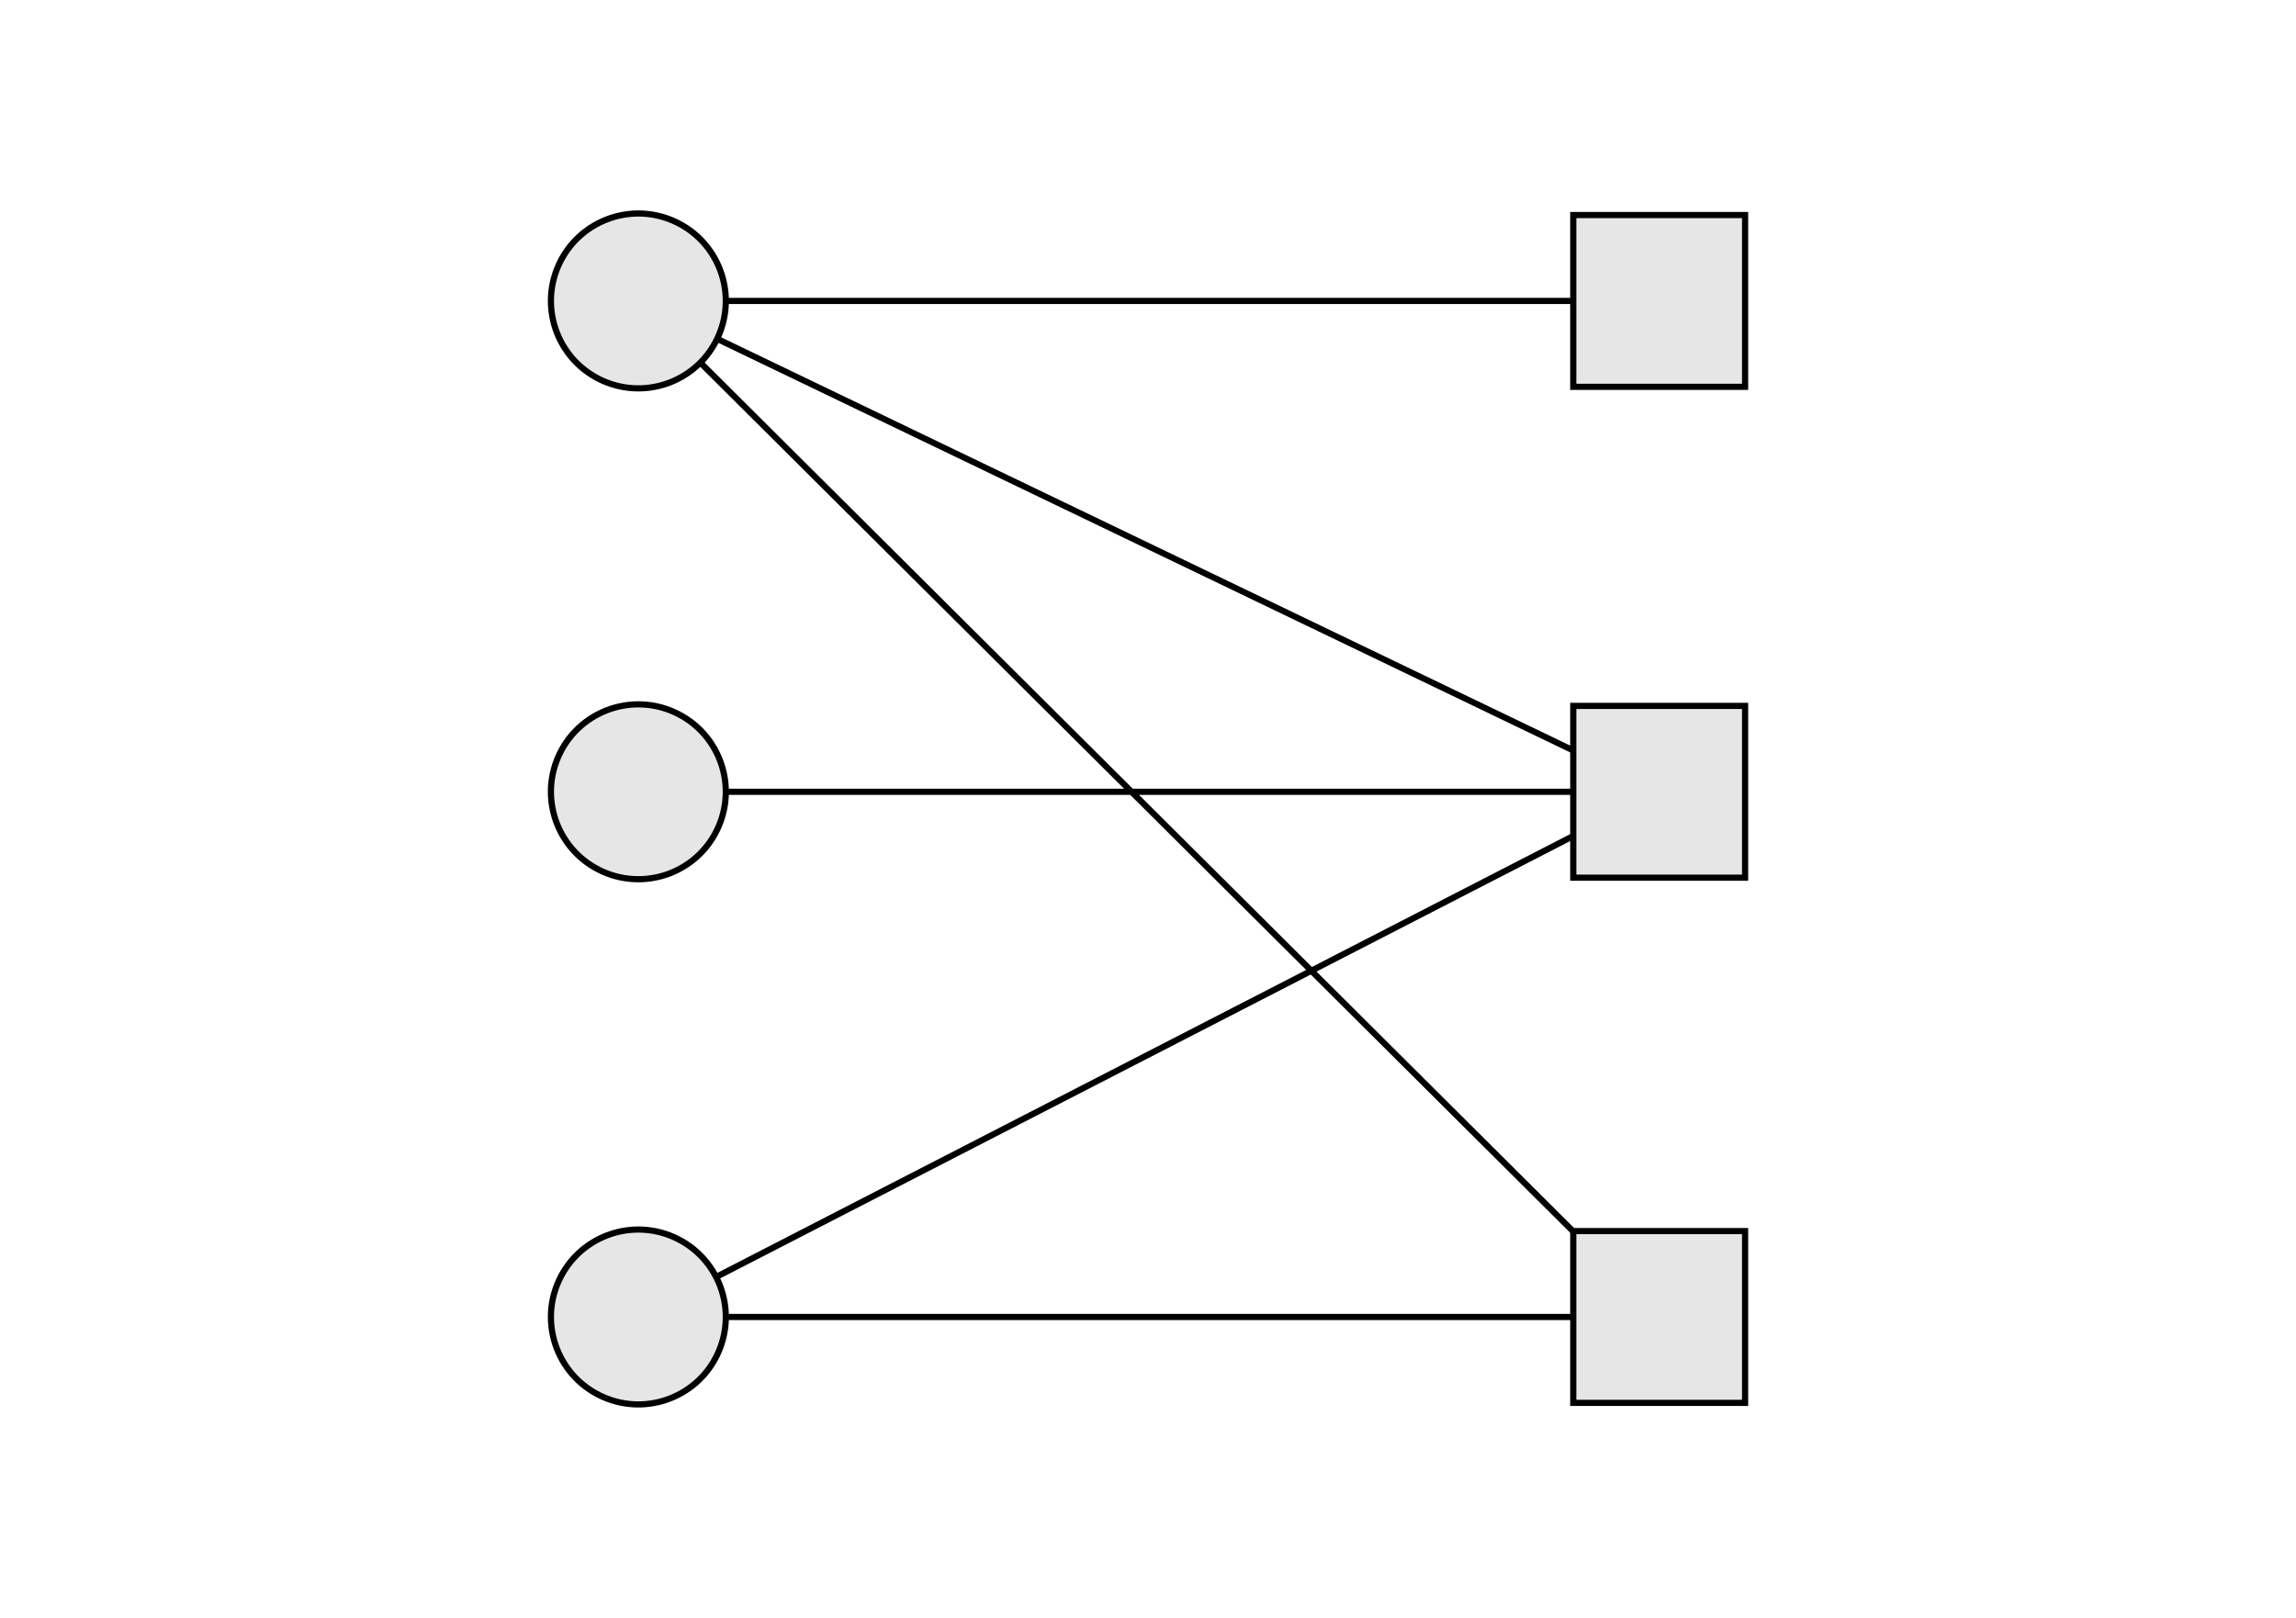
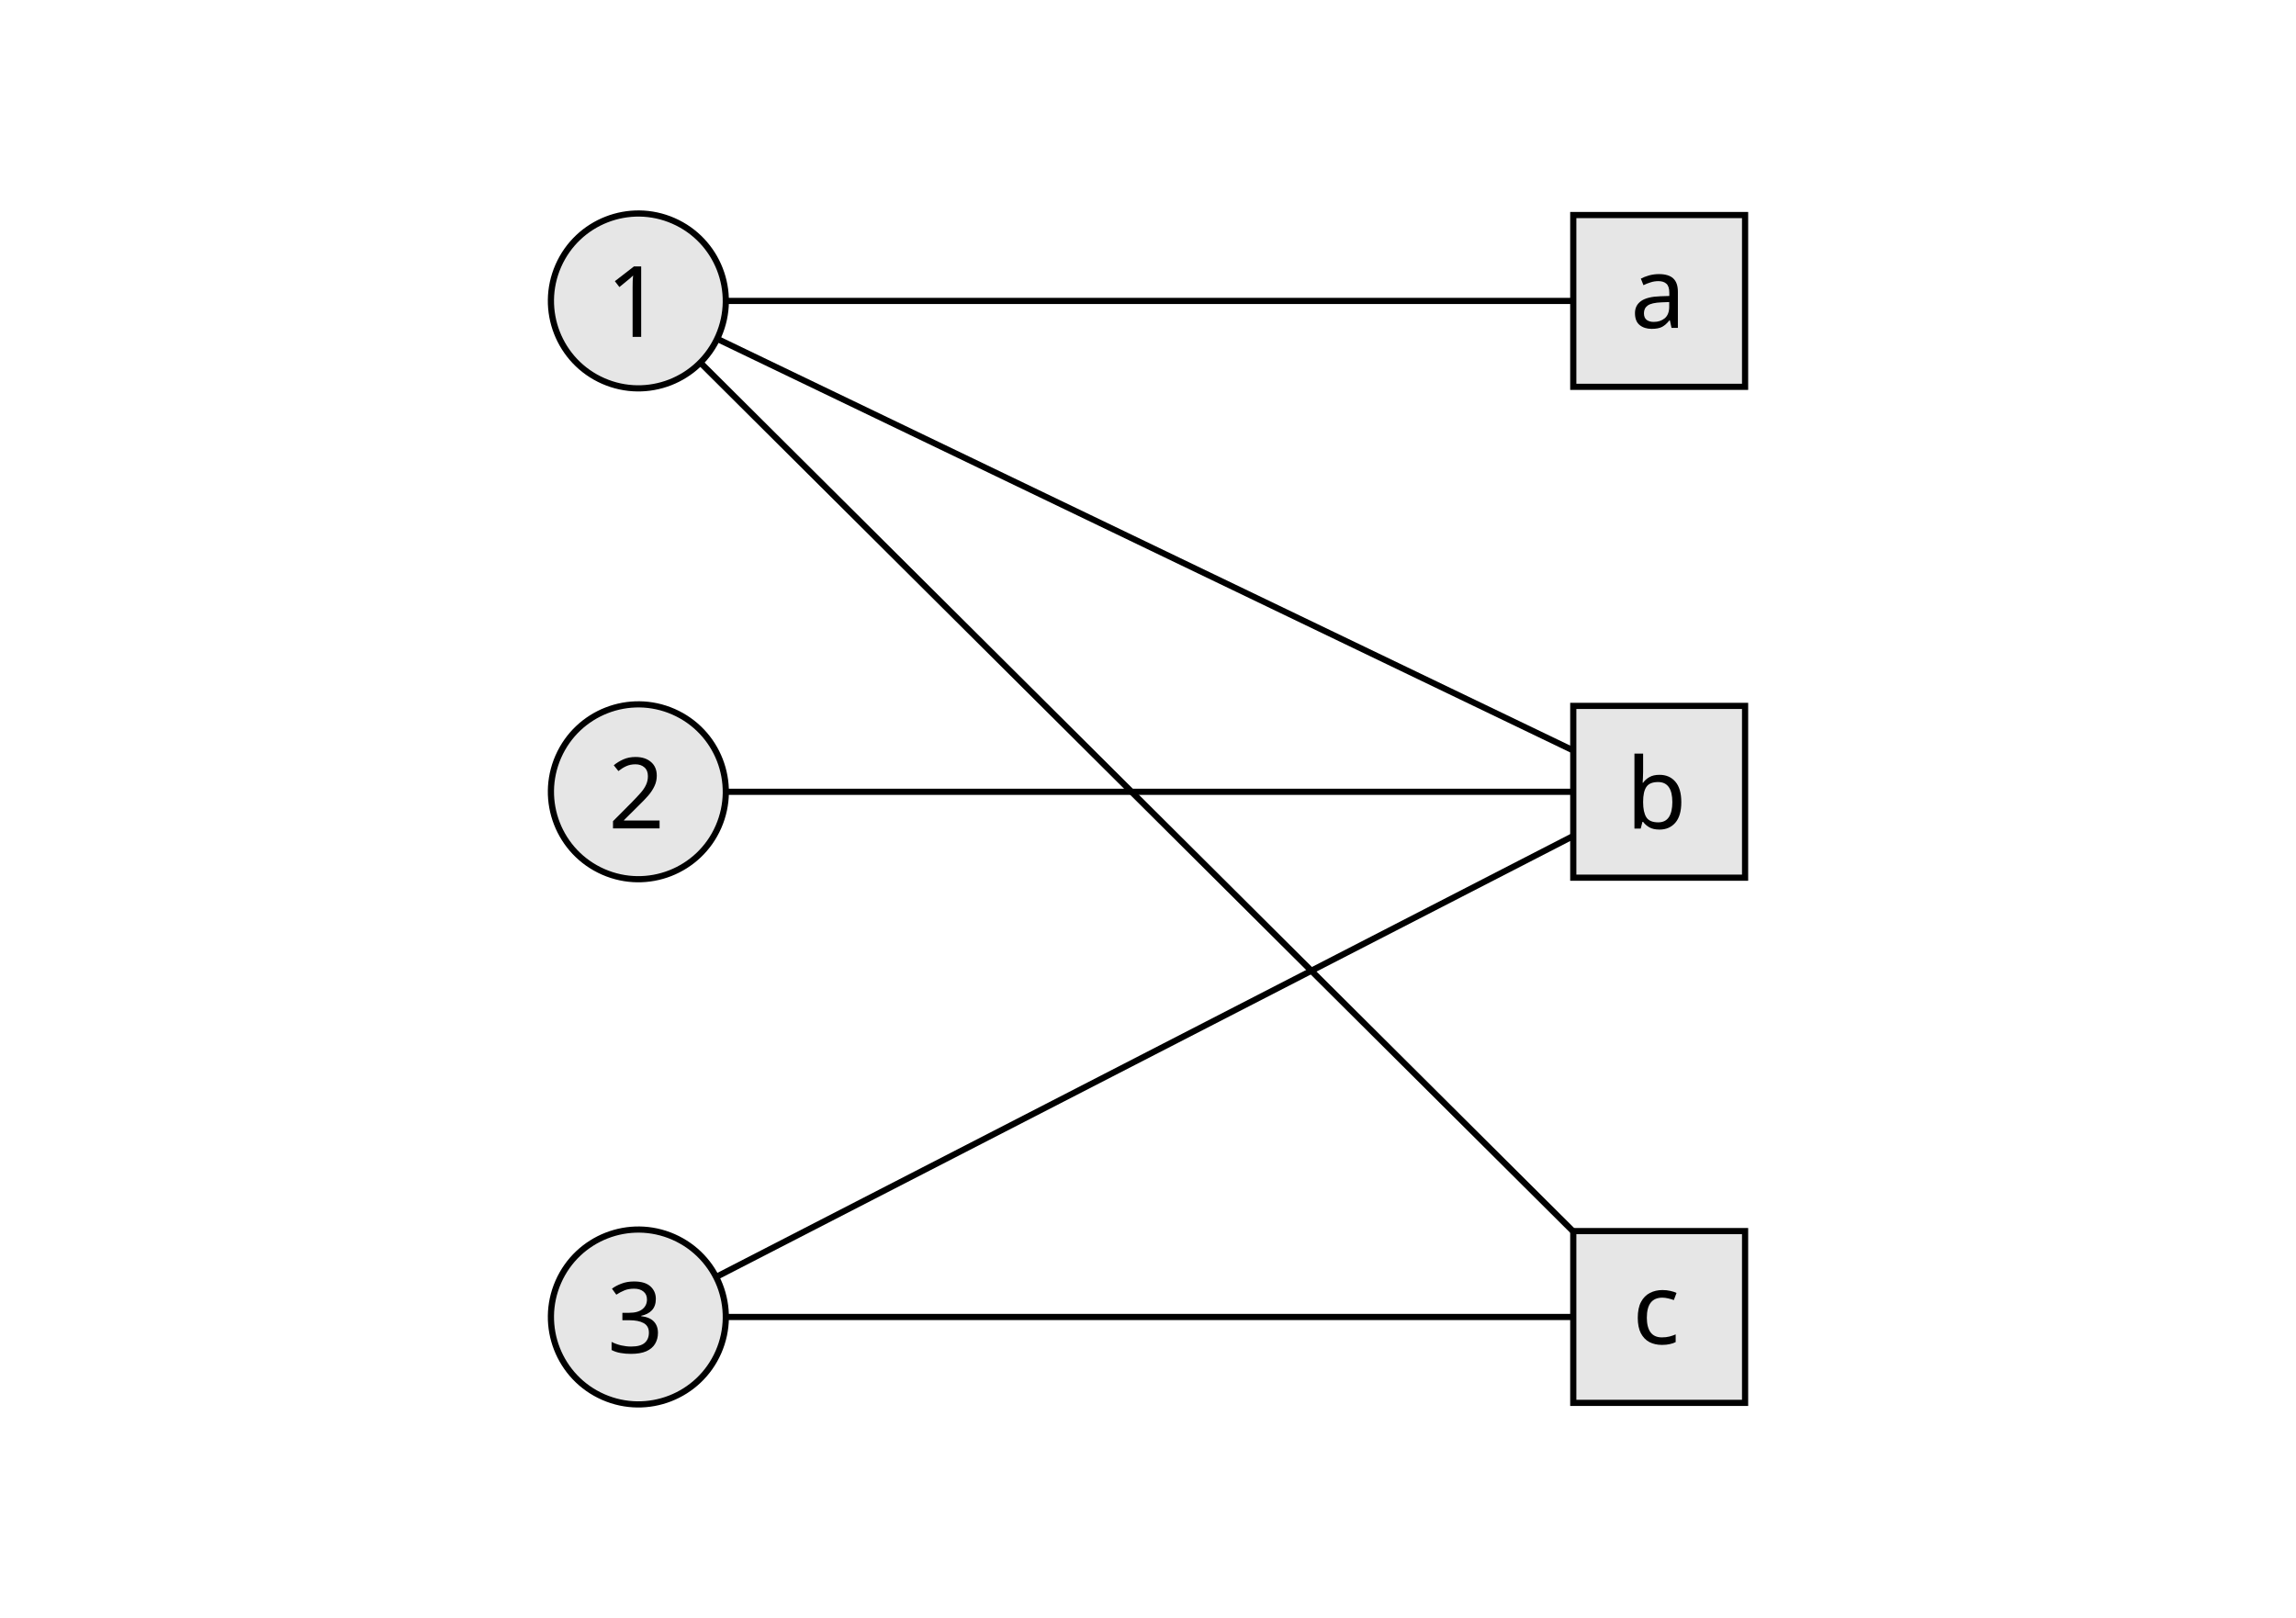
<svg xmlns="http://www.w3.org/2000/svg" width="372.047" height="262.205" id="svg2" version="1.1">
  <defs id="defs4" />
  <g id="layer1" transform="translate(0,-790.1574)">
    <path style="fill:none;stroke:#000000;stroke-width:1px;stroke-linecap:butt;stroke-linejoin:miter;stroke-opacity:1" d="M 0,0 0,0" id="path4362" transform="translate(0,790.1574)" />
    <rect style="fill:#e6e6e6;fill-opacity:1;stroke:#000000;stroke-width:1;stroke-miterlimit:4;stroke-opacity:1;stroke-dasharray:none;stroke-dashoffset:0" id="rect4284-96" width="27.841" height="27.841" x="254.935" y="825.007" />
    <text xml:space="preserve" style="font-size:12px;font-style:normal;font-weight:normal;line-height:125%;letter-spacing:0px;word-spacing:0px;fill:#000000;fill-opacity:1;stroke:none;font-family:Sans" x="12.244" y="90.235" id="text4364" transform="translate(0,790.1574)">
      <tspan id="tspan4366" x="12.244" y="90.235" />
    </text>
-     <path transform="matrix(0.9156957,0.4018723,-0.4018723,0.9156957,55.17091,725.6502)" style="fill:#e6e6e6;fill-opacity:1;stroke:#000000" id="path2985-8" d="m 103.892,84.329 a 14.167,14.167 0 1 1 -28.334,0 14.167,14.167 0 1 1 28.334,0 z" />
-     <path transform="matrix(0.9156957,0.4018723,-0.4018723,0.9156957,55.17091,805.1997)" style="fill:#e6e6e6;fill-opacity:1;stroke:#000000" id="path2985-8-7" d="m 103.892,84.329 a 14.167,14.167 0 1 1 -28.334,0 14.167,14.167 0 1 1 28.334,0 z" />
-     <path transform="matrix(0.9156957,0.4018723,-0.4018723,0.9156957,55.17091,890.3145)" style="fill:#e6e6e6;fill-opacity:1;stroke:#000000" id="path2985-8-8" d="m 103.892,84.329 a 14.167,14.167 0 1 1 -28.334,0 14.167,14.167 0 1 1 28.334,0 z" />
+     <path transform="matrix(0.9156957,0.4018723,-0.4018723,0.9156957,55.17091,725.6502)" style="fill:#e6e6e6;fill-opacity:1;stroke:#000000" id="path2985-8" d="m 103.892,84.329 c 0,7.824 -6.343,14.167 -14.167,14.167 -7.824,0 -14.167,-6.343 -14.167,-14.167 0,-7.824 6.343,-14.167 14.167,-14.167 7.824,0 14.167,6.343 14.167,14.167 z" />
+     <path transform="matrix(0.9156957,0.4018723,-0.4018723,0.9156957,55.17091,805.1997)" style="fill:#e6e6e6;fill-opacity:1;stroke:#000000" id="path2985-8-7" d="m 103.892,84.329 c 0,7.824 -6.343,14.167 -14.167,14.167 -7.824,0 -14.167,-6.343 -14.167,-14.167 0,-7.824 6.343,-14.167 14.167,-14.167 7.824,0 14.167,6.343 14.167,14.167 z" />
+     <path transform="matrix(0.9156957,0.4018723,-0.4018723,0.9156957,55.17091,890.3145)" style="fill:#e6e6e6;fill-opacity:1;stroke:#000000" id="path2985-8-8" d="m 103.892,84.329 c 0,7.824 -6.343,14.167 -14.167,14.167 -7.824,0 -14.167,-6.343 -14.167,-14.167 0,-7.824 6.343,-14.167 14.167,-14.167 7.824,0 14.167,6.343 14.167,14.167 z" />
    <rect style="fill:#e6e6e6;fill-opacity:1;stroke:#000000;stroke-width:1;stroke-miterlimit:4;stroke-opacity:1;stroke-dasharray:none;stroke-dashoffset:0" id="rect4284-96-3" width="27.841" height="27.841" x="254.935" y="904.557" />
    <rect style="fill:#e6e6e6;fill-opacity:1;stroke:#000000;stroke-width:1;stroke-miterlimit:4;stroke-opacity:1;stroke-dasharray:none;stroke-dashoffset:0" id="rect4284-96-2" width="27.841" height="27.841" x="254.935" y="989.671" />
    <path style="fill:none;stroke:#000000;stroke-width:1px;stroke-linecap:butt;stroke-linejoin:miter;stroke-opacity:1" d="m 117.613,48.77 137.321,3e-5" id="path3969" transform="translate(0,790.1574)" />
    <path style="fill:none;stroke:#000000;stroke-width:1px;stroke-linecap:butt;stroke-linejoin:miter;stroke-opacity:1" d="M 116.21,54.91 254.935,121.625" id="path3971" transform="translate(0,790.1574)" />
    <path style="fill:none;stroke:#000000;stroke-width:1px;stroke-linecap:butt;stroke-linejoin:miter;stroke-opacity:1" d="m 254.935,135.483 -138.894,71.47" id="path3973" transform="translate(0,790.1574)" />
    <path style="fill:none;stroke:#000000;stroke-width:1px;stroke-linecap:butt;stroke-linejoin:miter;stroke-opacity:1" d="m 117.613,213.434 137.321,2e-5" id="path3975" transform="translate(0,790.1574)" />
    <path style="fill:none;stroke:#000000;stroke-width:1px;stroke-linecap:butt;stroke-linejoin:miter;stroke-opacity:1" d="m 117.613,128.32 137.321,3e-5" id="path3977" transform="translate(0,790.1574)" />
    <path style="fill:none;stroke:#000000;stroke-width:1px;stroke-linecap:butt;stroke-linejoin:miter;stroke-opacity:1" d="M 113.485,58.768 254.935,199.577" id="path3981" transform="translate(0,790.1574)" />
+     <text xml:space="preserve" style="font-size:16px;font-style:normal;font-weight:normal;line-height:125%;letter-spacing:0px;word-spacing:0px;fill:#000000;fill-opacity:1;stroke:none;font-family:Sans" x="98.212" y="844.76" id="text4105">
+       <tspan id="tspan4107" x="98.212" y="844.76">1</tspan>
+     </text>
+     <text xml:space="preserve" style="font-size:16px;font-style:normal;font-weight:normal;line-height:125%;letter-spacing:0px;word-spacing:0px;fill:#000000;fill-opacity:1;stroke:none;font-family:Sans" x="98.567" y="924.415" id="text4109">
+       <tspan id="tspan4111" x="98.567" y="924.415">2</tspan>
+     </text>
+     <text xml:space="preserve" style="font-size:16px;font-style:normal;font-weight:normal;line-height:125%;letter-spacing:0px;word-spacing:0px;fill:#000000;fill-opacity:1;stroke:none;font-family:Sans" x="98.384" y="1009.416" id="text4113">
+       <tspan id="tspan4115" x="98.384" y="1009.416">3</tspan>
+     </text>
+     <text xml:space="preserve" style="font-size:16px;font-style:normal;font-weight:normal;line-height:125%;letter-spacing:0px;word-spacing:0px;fill:#000000;fill-opacity:1;stroke:none;font-family:Sans" x="264.199" y="843.295" id="text4117">
+       <tspan id="tspan4119" x="264.199" y="843.295">a</tspan>
+     </text>
+     <text xml:space="preserve" style="font-size:16px;font-style:normal;font-weight:normal;line-height:125%;letter-spacing:0px;word-spacing:0px;fill:#000000;fill-opacity:1;stroke:none;font-family:Sans" x="263.488" y="924.442" id="text4121">
+       <tspan id="tspan4123" x="263.488" y="924.442">b</tspan>
+     </text>
+     <text xml:space="preserve" style="font-size:16px;font-style:normal;font-weight:normal;line-height:125%;letter-spacing:0px;word-spacing:0px;fill:#000000;fill-opacity:1;stroke:none;font-family:Sans" x="264.511" y="1007.959" id="text4125">
+       <tspan id="tspan4127" x="264.511" y="1007.959">c</tspan>
+     </text>
  </g>
</svg>
